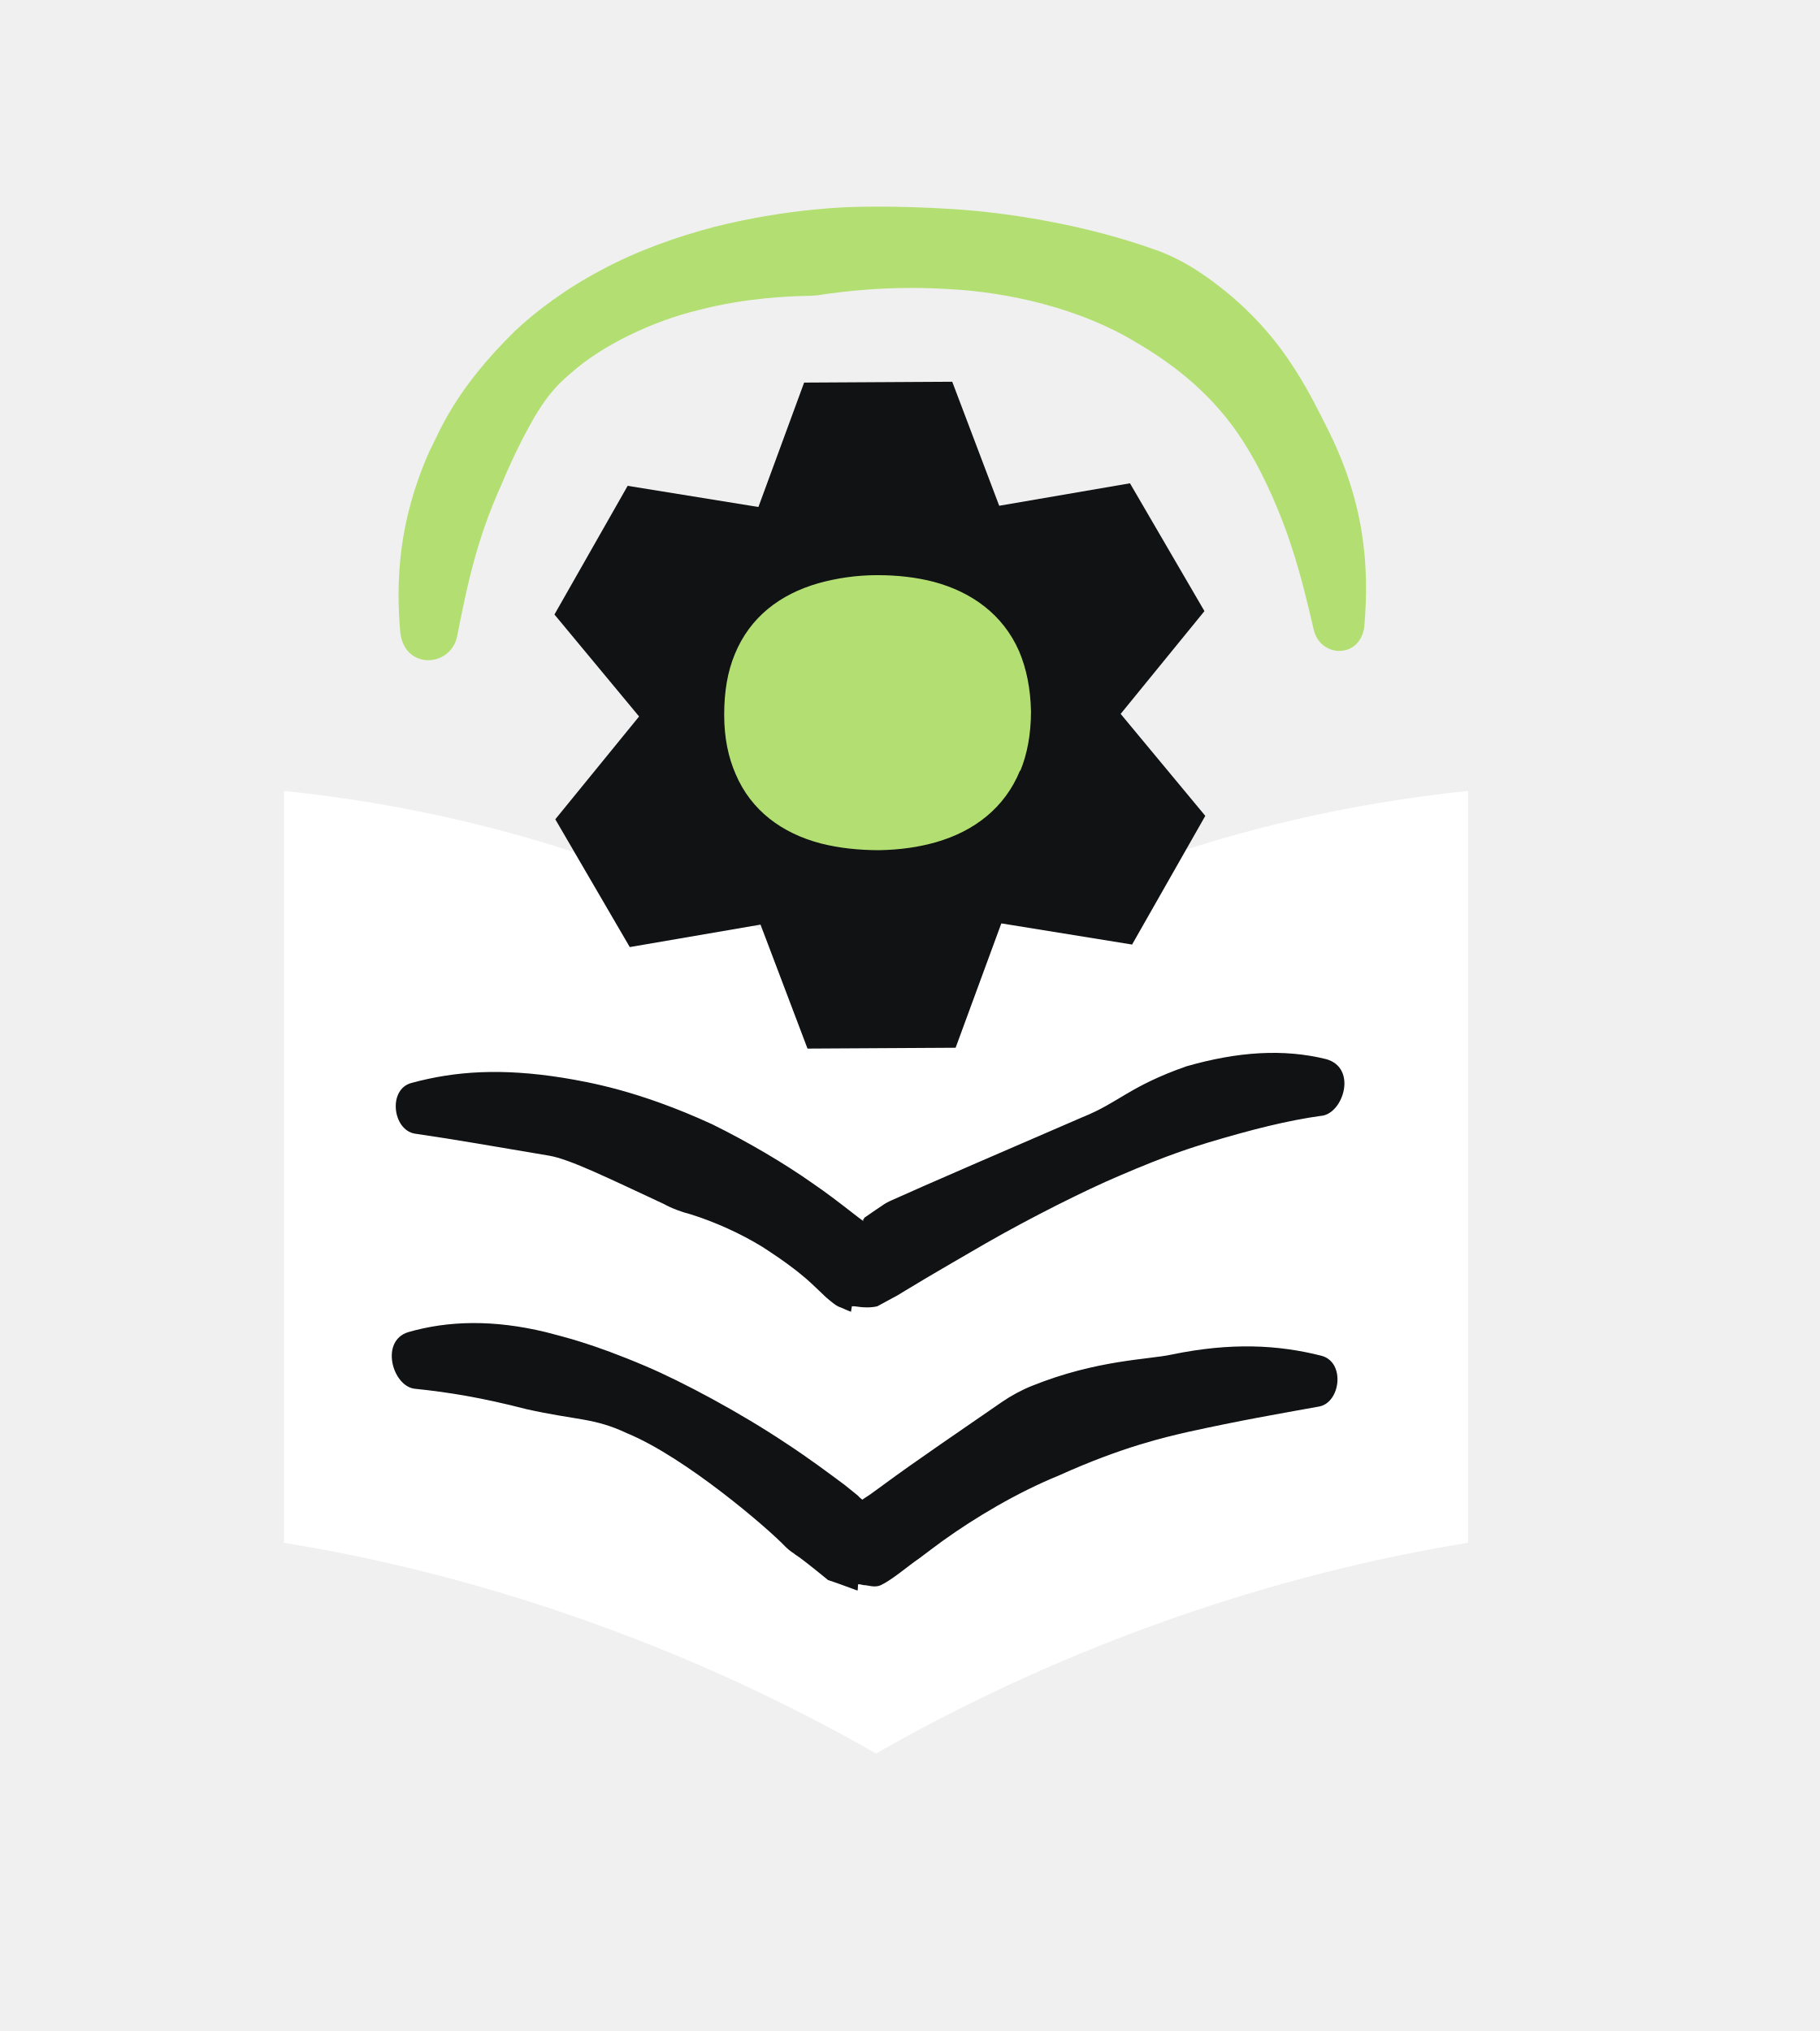
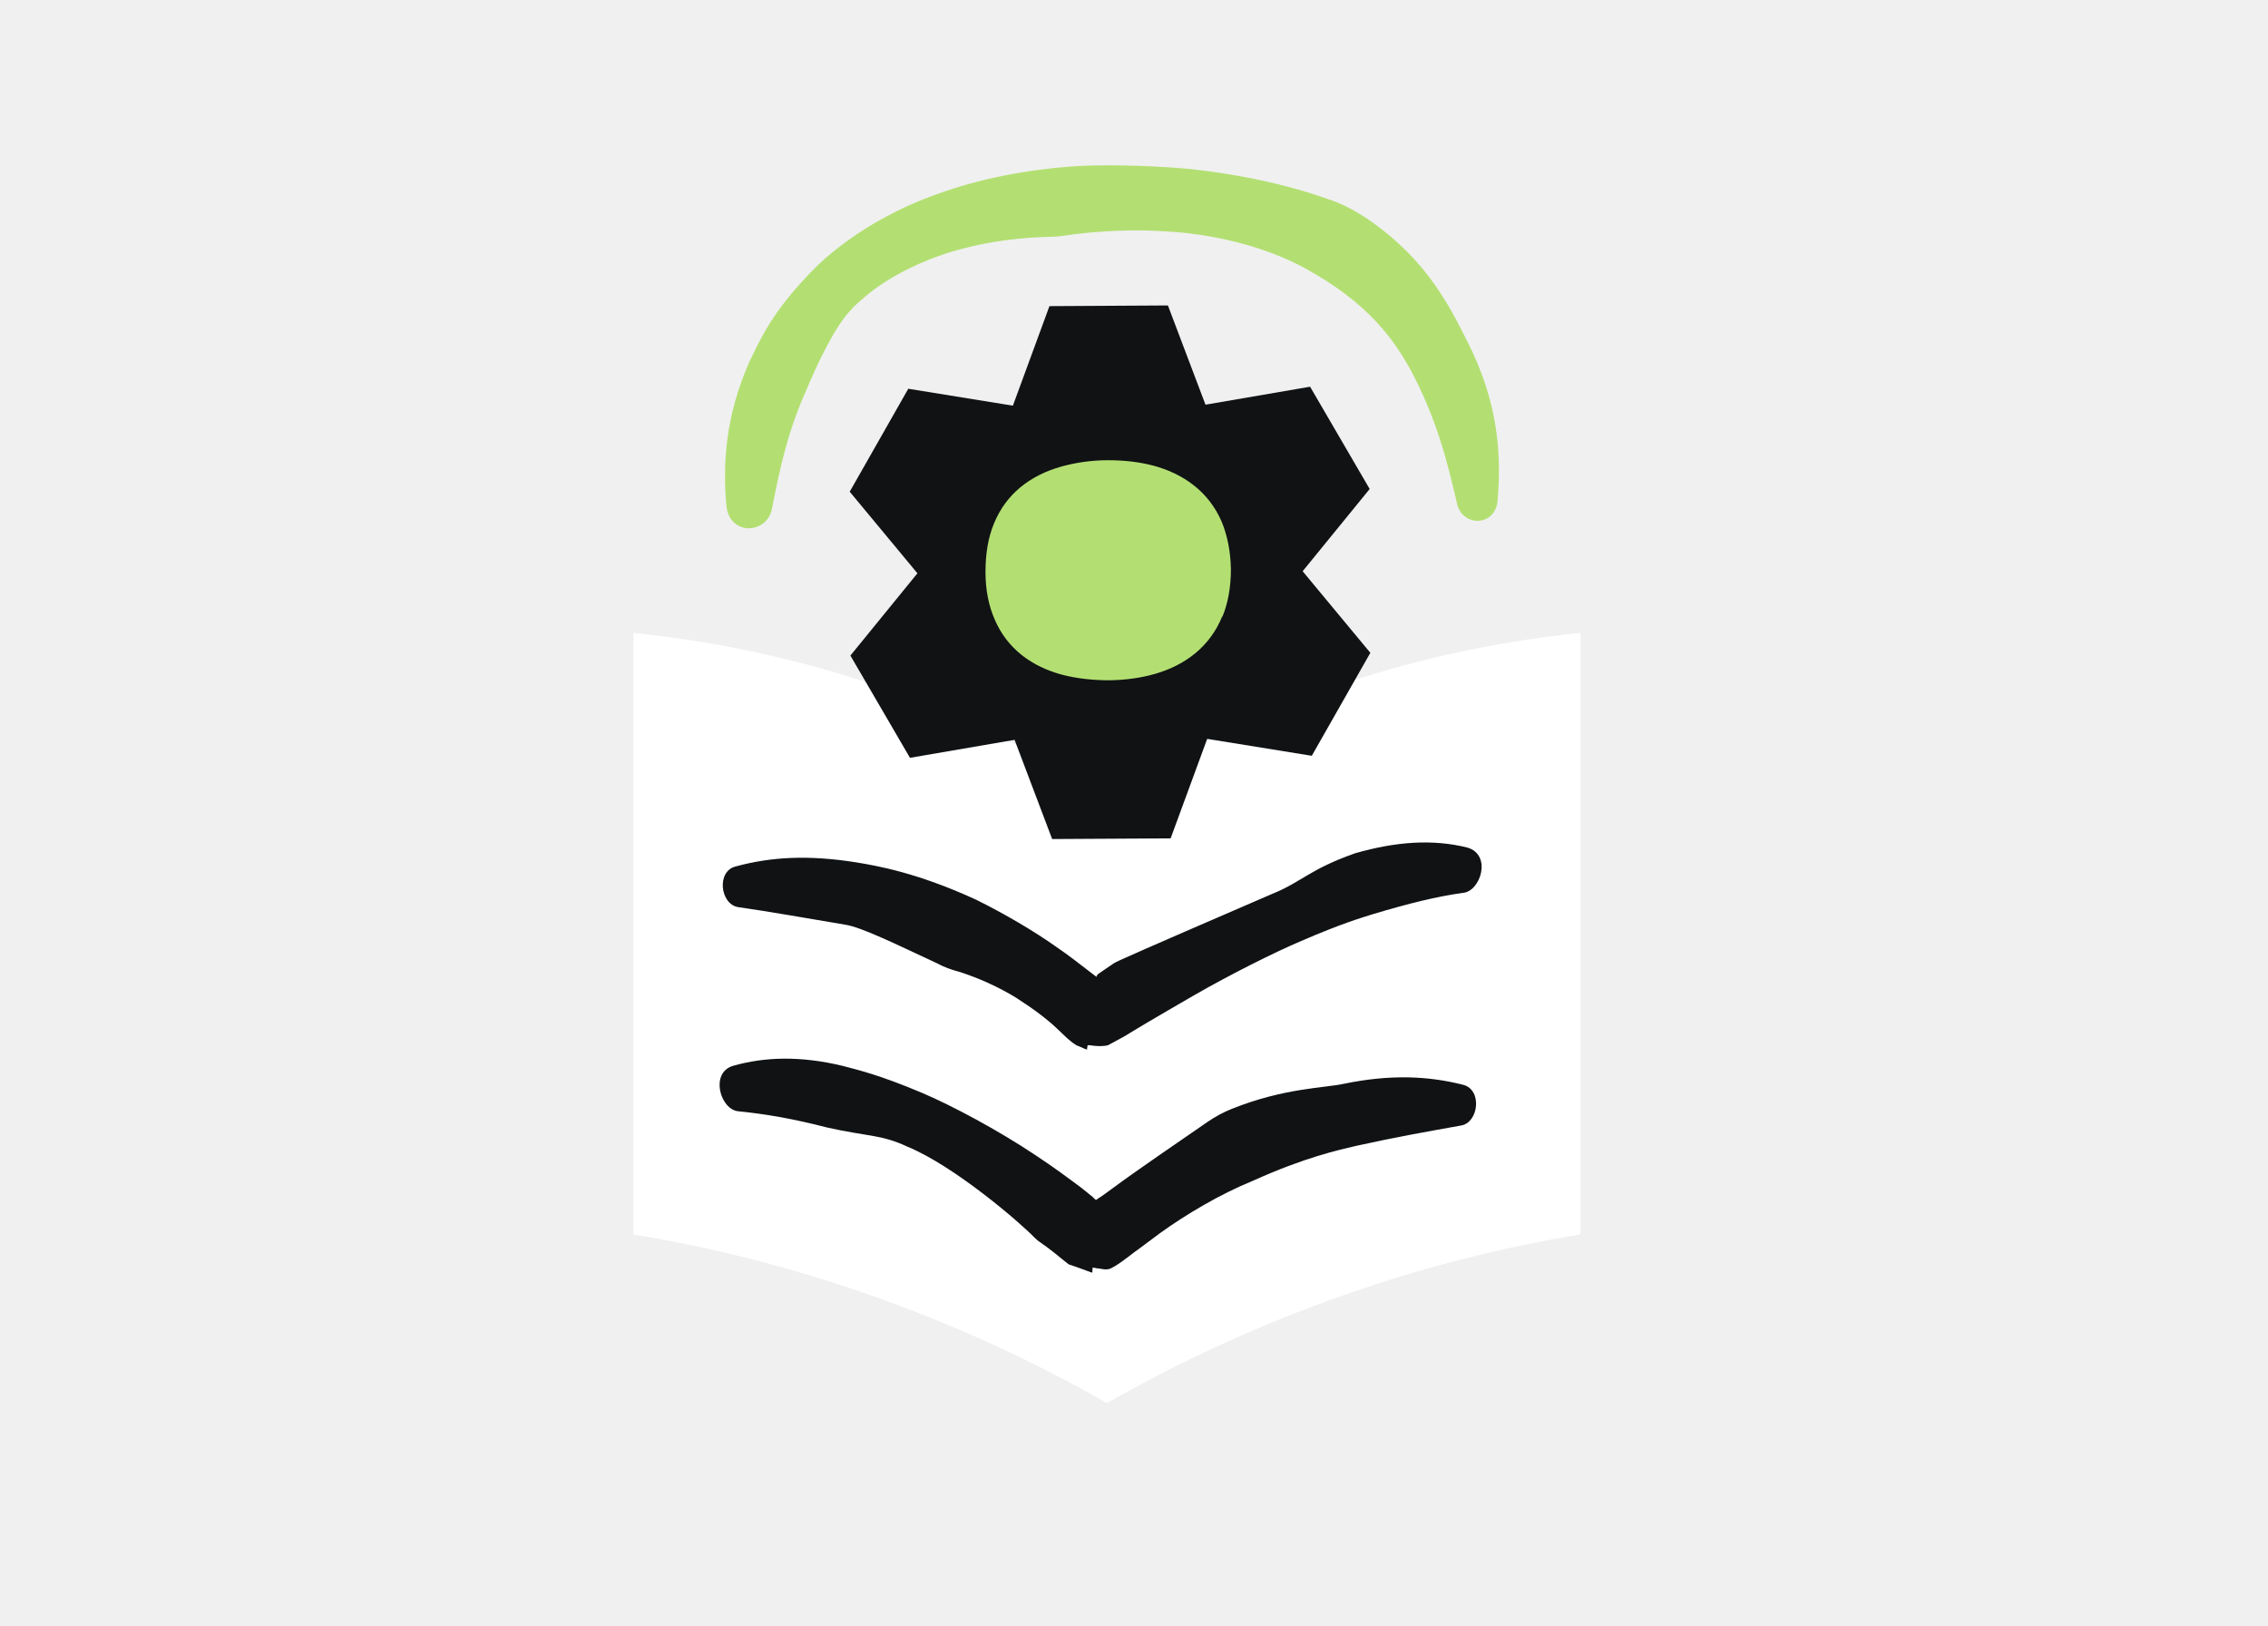
- <svg xmlns="http://www.w3.org/2000/svg" width="43" height="48" viewBox="0 0 43 48" fill="none">
+ <svg xmlns="http://www.w3.org/2000/svg" width="67" height="48" viewBox="-12 0 67 48" fill="none">
  <path d="M9.46 14.952C9.56 15.842 10.68 15.782 10.81 15.002C11.03 13.882 11.26 12.752 11.85 11.452C12.16 10.712 12.4 10.262 12.62 9.872C12.85 9.492 13.07 9.162 13.51 8.802C14.22 8.172 15.4 7.592 16.53 7.322C17.65 7.032 18.68 7.002 19.08 6.992C19.2 6.992 19.31 6.982 19.43 6.962C19.84 6.902 20.99 6.742 22.41 6.832C23.83 6.902 25.53 7.292 26.83 8.082C28.7 9.162 29.35 10.362 29.68 10.942C30.44 12.372 30.75 13.612 31.04 14.862C31.18 15.552 32.15 15.582 32.24 14.802C32.36 13.402 32.26 11.862 31.33 10.052C31.15 9.702 30.89 9.142 30.43 8.472C29.97 7.802 29.27 7.032 28.27 6.382C27.94 6.172 27.6 6.002 27.24 5.882C25.69 5.332 23.92 5.032 22.53 4.942C21.14 4.852 20.15 4.892 20.15 4.892C20.15 4.892 18.66 4.912 16.88 5.362C16 5.592 15.04 5.932 14.21 6.382C13.37 6.822 12.66 7.362 12.18 7.812C10.75 9.212 10.4 10.172 10.14 10.682C9.42 12.312 9.35 13.712 9.46 14.962V14.952Z" fill="#B3DF72" />
  <path d="M34.691 18.692V36.462C30.221 37.182 25.301 38.812 20.701 41.442C16.111 38.812 11.181 37.182 6.711 36.462V18.692C12.391 19.282 17.171 21.202 20.701 23.592C24.231 21.202 29.011 19.282 34.691 18.692Z" fill="white" />
  <path fill-rule="evenodd" clip-rule="evenodd" d="M19.002 9.042L22.502 9.022L23.612 11.953L26.702 11.422L28.462 14.443L26.482 16.872L28.482 19.282L26.752 22.323L23.662 21.823L22.582 24.762L19.082 24.782L17.972 21.852L14.882 22.383L13.122 19.363L15.102 16.933L13.102 14.523L14.832 11.482L17.922 11.982L19.002 9.042Z" fill="#101214" />
  <path d="M24.103 18.213C23.743 19.093 23.023 19.643 22.123 19.903C21.703 20.023 21.273 20.083 20.783 20.093C20.293 20.093 19.823 20.043 19.393 19.933C18.483 19.693 17.753 19.163 17.383 18.293C17.213 17.903 17.113 17.443 17.113 16.893C17.113 16.343 17.193 15.873 17.363 15.463C17.723 14.583 18.433 14.043 19.343 13.783C19.773 13.663 20.243 13.593 20.733 13.593C21.203 13.593 21.653 13.643 22.073 13.753C22.963 13.993 23.703 14.523 24.083 15.393C24.253 15.793 24.353 16.273 24.363 16.813C24.363 17.353 24.273 17.823 24.113 18.213H24.103Z" fill="#B3DF72" />
  <path d="M9.648 31.483C8.968 31.692 9.278 32.773 9.808 32.822C10.598 32.903 11.388 33.032 12.438 33.303C13.638 33.572 14.028 33.502 14.818 33.873C16.198 34.443 18.138 36.112 18.548 36.542C18.608 36.602 18.678 36.663 18.758 36.712C18.848 36.792 18.748 36.672 19.568 37.343C19.688 37.383 19.868 37.443 20.078 37.523C20.128 37.542 20.188 37.562 20.238 37.583H20.258L20.268 37.593C20.288 37.282 20.268 37.502 20.268 37.443H20.318L20.408 37.462C20.518 37.462 20.668 37.532 20.818 37.462C21.088 37.333 21.468 37.002 21.718 36.833C21.888 36.703 22.068 36.572 22.268 36.422C23.048 35.862 24.038 35.273 25.018 34.873C26.548 34.182 27.558 33.962 28.068 33.843C29.298 33.572 30.218 33.413 31.168 33.242C31.678 33.153 31.798 32.193 31.228 32.042C30.208 31.782 29.088 31.723 27.688 32.013C27.148 32.133 25.928 32.133 24.388 32.752C24.138 32.852 23.898 32.983 23.678 33.133C22.728 33.792 21.658 34.513 20.848 35.112C20.718 35.203 20.608 35.292 20.498 35.362C20.448 35.392 20.408 35.422 20.378 35.443C20.308 35.392 20.278 35.352 20.278 35.352C20.278 35.352 20.158 35.252 19.958 35.093C19.608 34.833 19.128 34.472 18.578 34.112C17.488 33.383 16.118 32.653 15.268 32.292C13.978 31.742 13.308 31.593 12.898 31.483C11.658 31.183 10.588 31.212 9.648 31.483Z" fill="#101214" />
  <path d="M31.222 26.372C31.742 26.322 32.082 25.242 31.342 25.032C30.332 24.782 29.252 24.852 28.032 25.202C26.672 25.682 26.452 26.052 25.582 26.402C24.122 27.032 21.672 28.092 21.082 28.362C20.992 28.402 20.912 28.442 20.832 28.502C20.752 28.552 20.642 28.632 20.422 28.782C20.422 28.782 20.412 28.842 20.382 28.822C20.542 29.002 19.872 28.422 19.212 27.972C18.532 27.492 17.682 26.992 16.832 26.572C15.092 25.772 13.902 25.572 13.302 25.472C11.862 25.242 10.762 25.312 9.732 25.592C9.162 25.732 9.272 26.702 9.802 26.792C10.772 26.932 11.722 27.102 12.972 27.312C13.462 27.392 14.412 27.862 15.682 28.452C15.882 28.562 16.102 28.642 16.332 28.702C16.902 28.882 17.502 29.152 18.022 29.472C18.282 29.642 18.522 29.802 18.742 29.972C18.852 30.052 18.952 30.142 19.052 30.222C19.202 30.352 19.372 30.522 19.522 30.662C19.642 30.762 19.762 30.872 19.872 30.902L20.032 30.972L20.112 31.002C20.092 31.122 20.132 30.842 20.132 30.872H20.152H20.192C20.382 30.902 20.572 30.912 20.732 30.872C21.042 30.702 21.212 30.612 21.212 30.612C21.212 30.612 21.472 30.452 21.892 30.202C22.252 29.992 22.742 29.702 23.282 29.392C24.362 28.772 25.662 28.122 26.442 27.792C27.622 27.282 28.202 27.112 28.552 27.002C29.622 26.682 30.432 26.482 31.212 26.372H31.222Z" fill="#101214" />
</svg>
